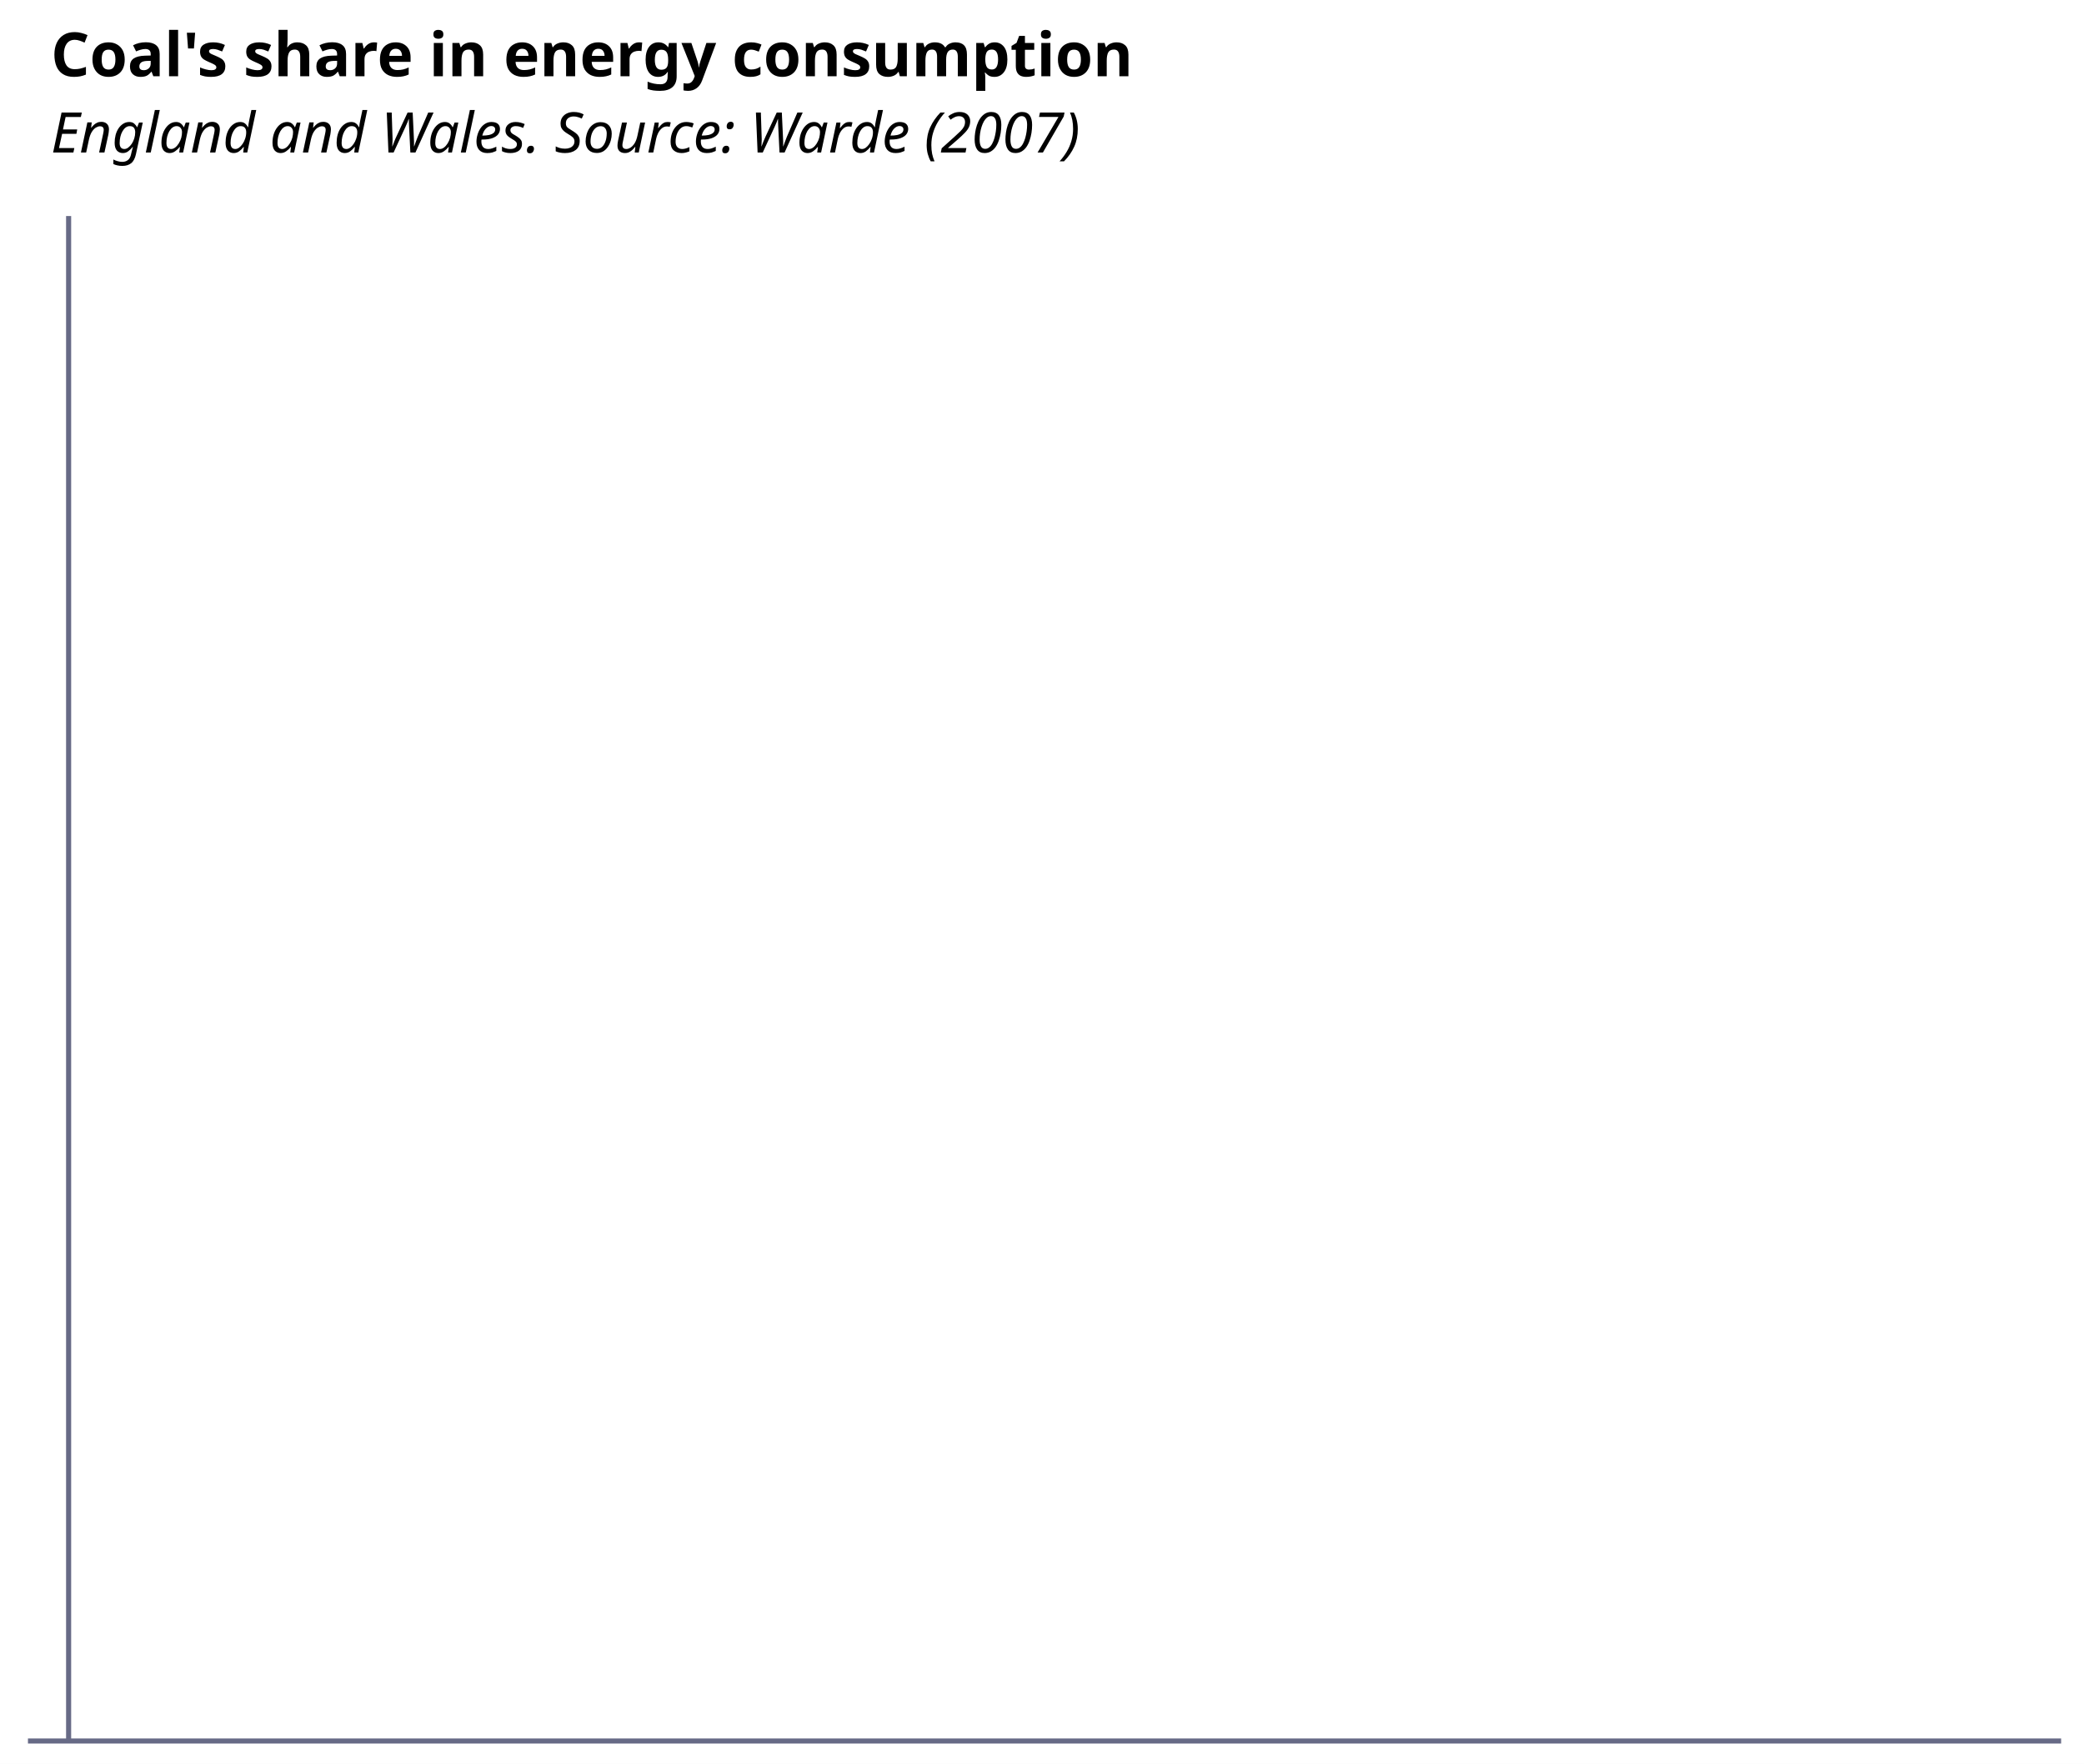
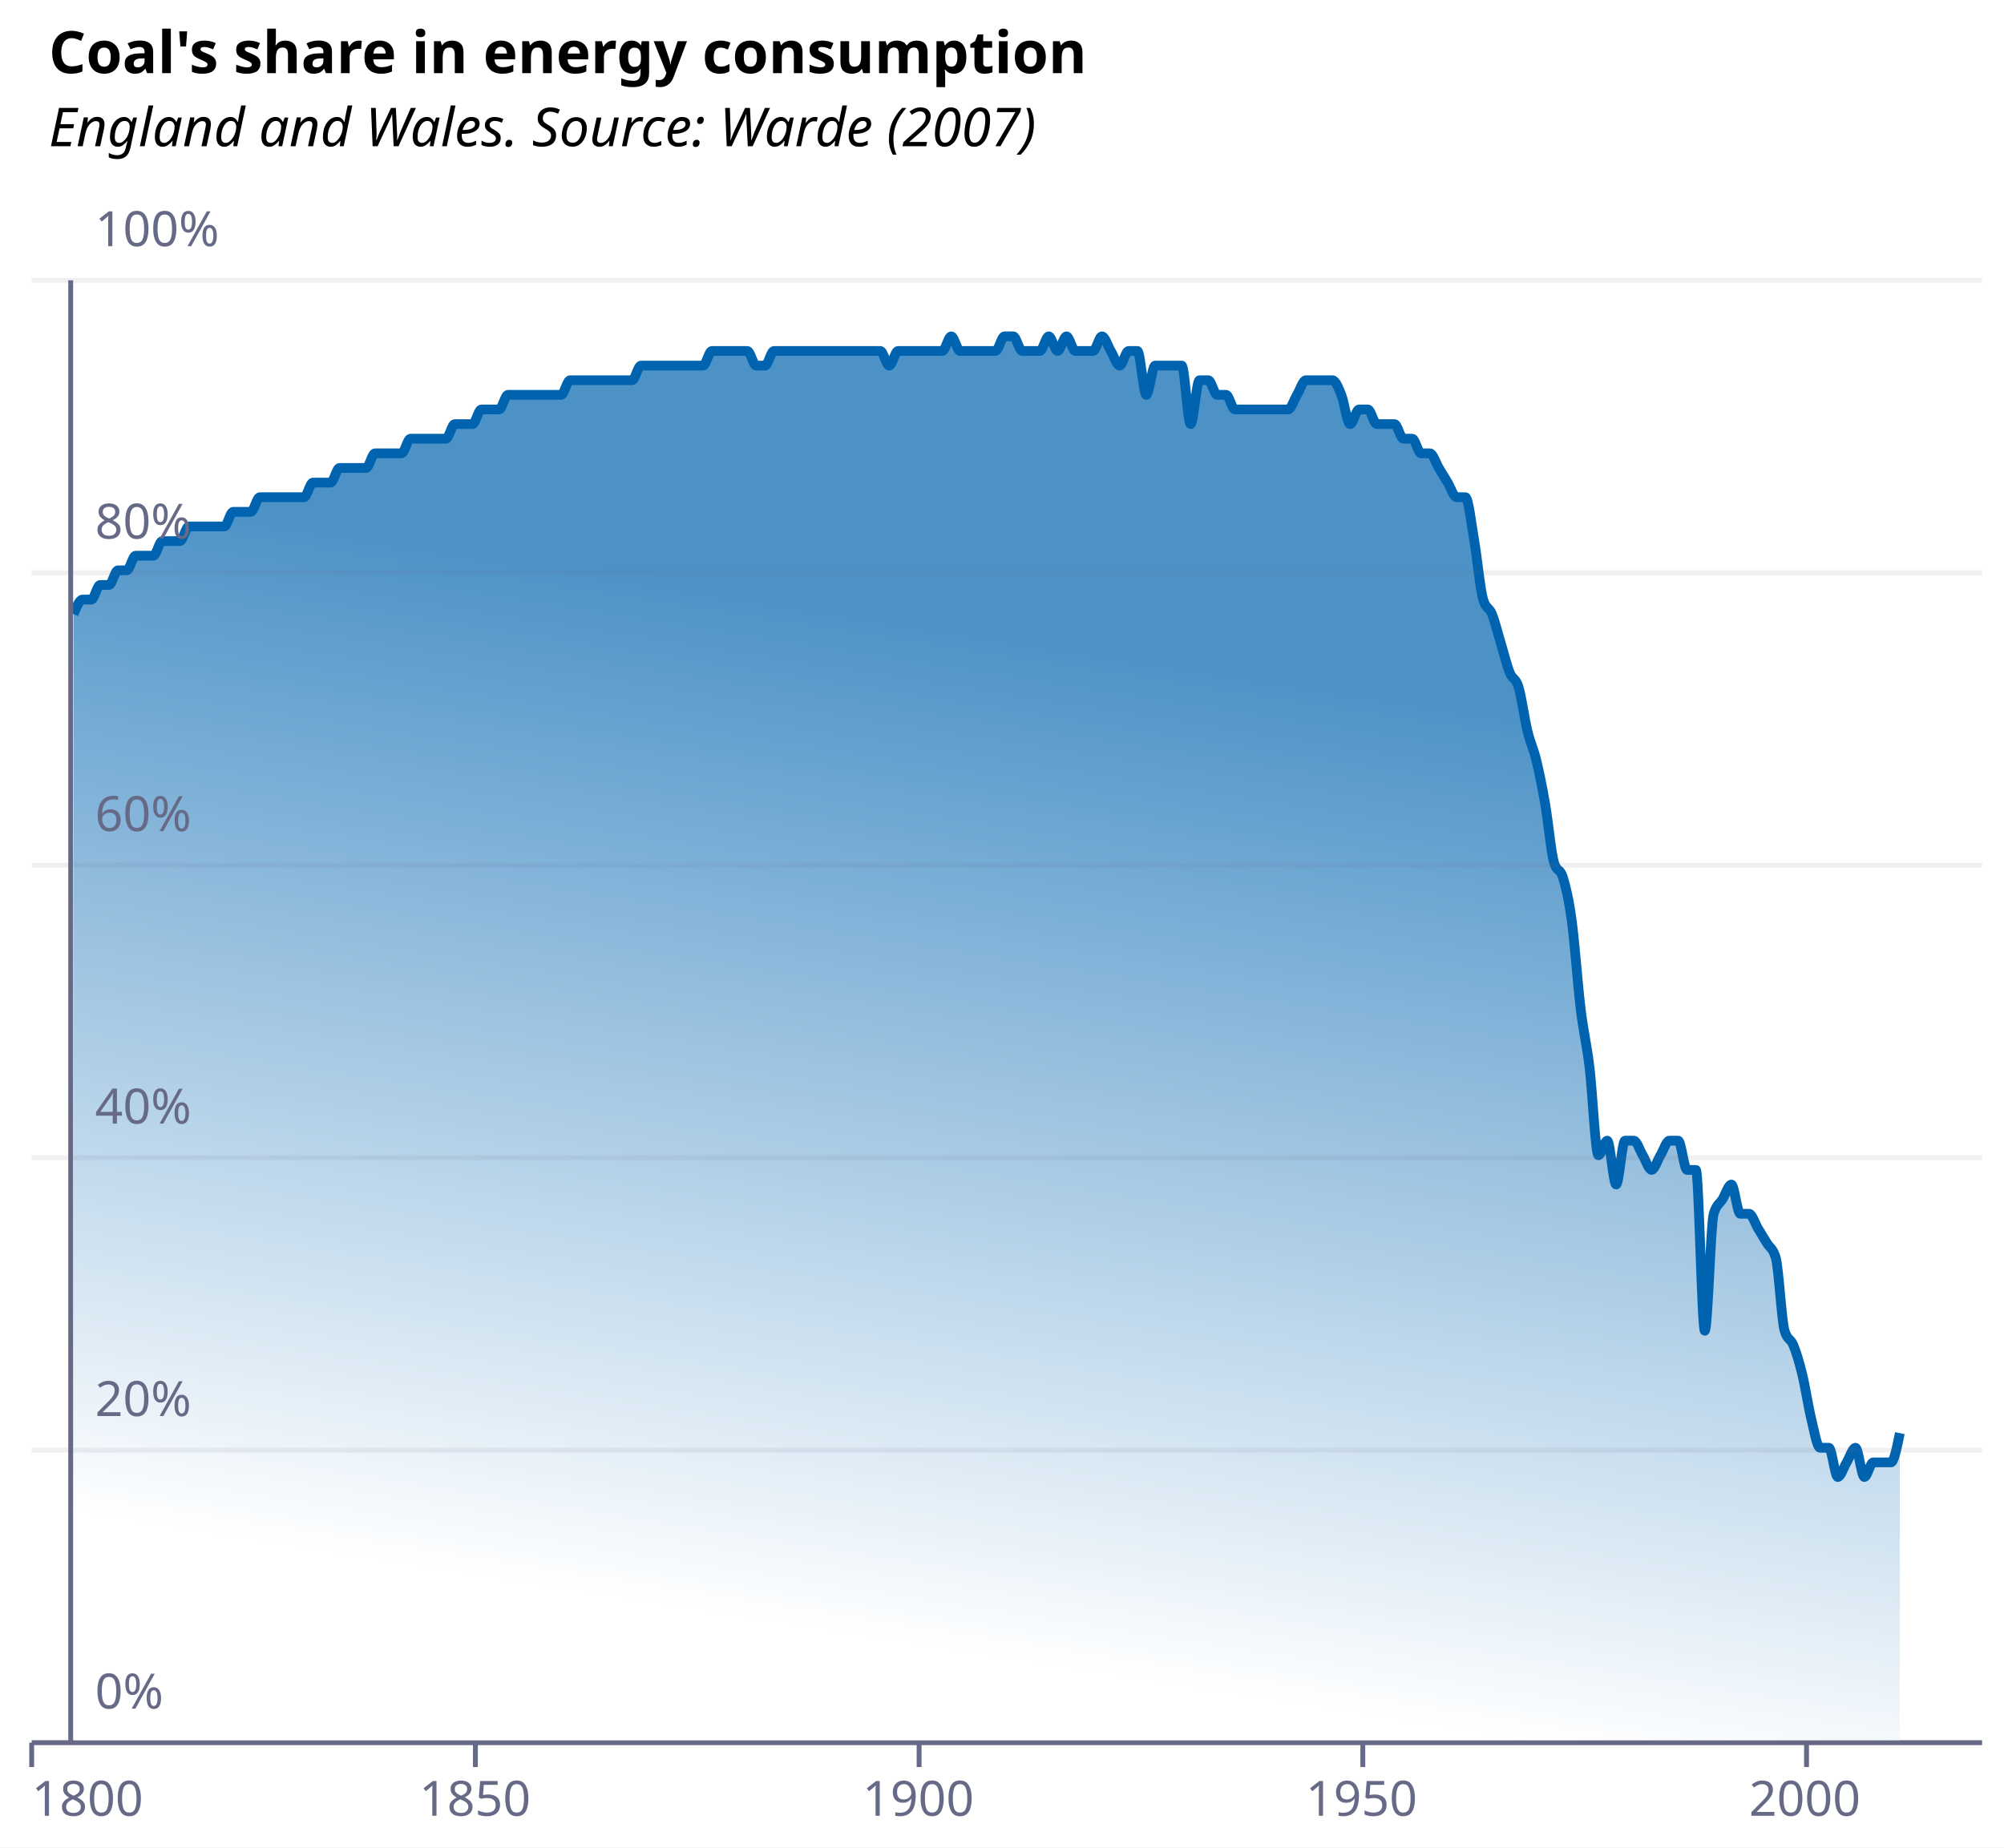
- <svg xmlns="http://www.w3.org/2000/svg" version="1.1" class="marks" width="410" height="347" viewBox="0 0 410 347">
-   <rect width="410" height="347" fill="white" />
-   <g fill="none" stroke-miterlimit="10" transform="translate(5,42)">
+ <svg xmlns="http://www.w3.org/2000/svg" version="1.1" class="marks" width="411" height="379" viewBox="0 0 411 379">
+   <rect width="411" height="379" fill="white" />
+   <g fill="none" stroke-miterlimit="10" transform="translate(6,57)">
    <g class="mark-group role-frame root" role="graphics-object" aria-roledescription="group mark container">
      <g transform="translate(0,0)">
        <path class="background" aria-hidden="true" d="M0,0h400v300h-400Z" />
        <g>
-           <g class="mark-group role-axis" role="graphics-symbol" aria-roledescription="axis" aria-label="X-axis for a linear scale with values from NaN to NaN">
+           <g class="mark-group role-axis" role="graphics-symbol" aria-roledescription="axis" aria-label="X-axis for a linear scale with values from 1800 to 2020">
            <g transform="translate(0.5,300.5)">
              <path class="background" aria-hidden="true" d="M0,0h0v0h0Z" pointer-events="none" />
              <g>
-                 <g class="mark-rule role-axis-tick" pointer-events="none" />
-                 <g class="mark-text role-axis-label" pointer-events="none" />
+                 <g class="mark-rule role-axis-tick" pointer-events="none">
+                   <line transform="translate(0,0)" x2="0" y2="5" stroke="#676A86" stroke-width="1" opacity="1" />
+                   <line transform="translate(91,0)" x2="0" y2="5" stroke="#676A86" stroke-width="1" opacity="1" />
+                   <line transform="translate(182,0)" x2="0" y2="5" stroke="#676A86" stroke-width="1" opacity="1" />
+                   <line transform="translate(273,0)" x2="0" y2="5" stroke="#676A86" stroke-width="1" opacity="1" />
+                   <line transform="translate(364,0)" x2="0" y2="5" stroke="#676A86" stroke-width="1" opacity="1" />
+                 </g>
+                 <g class="mark-text role-axis-label" pointer-events="none">
+                   <text text-anchor="start" transform="translate(0,15)" font-family="sans-serif" font-size="10px" fill="#676A86" opacity="1">1800</text>
+                   <text text-anchor="middle" transform="translate(90.90909,15)" font-family="sans-serif" font-size="10px" fill="#676A86" opacity="1">1850</text>
+                   <text text-anchor="middle" transform="translate(181.8182,15)" font-family="sans-serif" font-size="10px" fill="#676A86" opacity="1">1900</text>
+                   <text text-anchor="middle" transform="translate(272.7273,15)" font-family="sans-serif" font-size="10px" fill="#676A86" opacity="1">1950</text>
+                   <text text-anchor="middle" transform="translate(363.6364,15)" font-family="sans-serif" font-size="10px" fill="#676A86" opacity="1">2000</text>
+                 </g>
                <g class="mark-rule role-axis-domain" pointer-events="none">
                  <line transform="translate(0,0)" x2="400" y2="0" stroke="#676A86" stroke-width="1" opacity="1" />
                </g>
              </g>
              <path class="foreground" aria-hidden="true" d="" pointer-events="none" display="none" />
            </g>
          </g>
-           <g class="mark-area role-mark layer_0_marks" role="graphics-symbol" aria-roledescription="area mark container" />
-           <g class="mark-line role-mark layer_1_marks" role="graphics-symbol" aria-roledescription="line mark container" />
+           <g class="mark-area role-mark layer_0_marks" role="graphics-object" aria-roledescription="area mark container">
+             <path aria-label="year: 1805; y: 77%" role="graphics-symbol" aria-roledescription="area mark" d="M9.091,69C9.697,67.5,10.303,66,10.909,66C11.515,66,12.121,66,12.727,66C13.333,66,13.939,63,14.545,63C15.152,63,15.758,63,16.364,63C16.97,63,17.576,60,18.182,60C18.788,60,19.394,60,20,60C20.606,60,21.212,57,21.818,57C22.424,57,23.03,57,23.636,57C24.242,57,24.848,57,25.455,57C26.061,57,26.667,54,27.273,54C27.879,54,28.485,54,29.091,54C29.697,54,30.303,54,30.909,54C31.515,54,32.121,51,32.727,51C33.333,51,33.939,51,34.545,51C35.152,51,35.758,51,36.364,51C36.97,51,37.576,51,38.182,51C38.788,51,39.394,51,40,51C40.606,51,41.212,48,41.818,48C42.424,48,43.03,48,43.636,48C44.242,48,44.848,48,45.455,48C46.061,48,46.667,45,47.273,45C47.879,45,48.485,45,49.091,45C49.697,45,50.303,45,50.909,45C51.515,45,52.121,45,52.727,45C53.333,45,53.939,45,54.545,45C55.152,45,55.758,45,56.364,45C56.97,45,57.576,42,58.182,42C58.788,42,59.394,42,60,42C60.606,42,61.212,42,61.818,42C62.424,42,63.03,39,63.636,39C64.242,39,64.848,39,65.455,39C66.061,39,66.667,39,67.273,39C67.879,39,68.485,39,69.091,39C69.697,39,70.303,36,70.909,36C71.515,36,72.121,36,72.727,36C73.333,36,73.939,36,74.545,36C75.152,36,75.758,36,76.364,36C76.97,36,77.576,33,78.182,33C78.788,33,79.394,33,80,33C80.606,33,81.212,33,81.818,33C82.424,33,83.03,33,83.636,33C84.242,33,84.848,33,85.455,33C86.061,33,86.667,30,87.273,30C87.879,30,88.485,30,89.091,30C89.697,30,90.303,30,90.909,30C91.515,30,92.121,27,92.727,27C93.333,27,93.939,27,94.545,27C95.152,27,95.758,27,96.364,27C96.97,27,97.576,24,98.182,24C98.788,24,99.394,24,100,24C100.606,24,101.212,24,101.818,24C102.424,24,103.03,24,103.636,24C104.242,24,104.848,24,105.455,24C106.061,24,106.667,24,107.273,24C107.879,24,108.485,24,109.091,24C109.697,24,110.303,21,110.909,21C111.515,21,112.121,21,112.727,21C113.333,21,113.939,21,114.545,21C115.152,21,115.758,21,116.364,21C116.97,21,117.576,21,118.182,21C118.788,21,119.394,21,120,21C120.606,21,121.212,21,121.818,21C122.424,21,123.03,21,123.636,21C124.242,21,124.848,18,125.455,18C126.061,18,126.667,18,127.273,18C127.879,18,128.485,18,129.091,18C129.697,18,130.303,18,130.909,18C131.515,18,132.121,18,132.727,18C133.333,18,133.939,18,134.545,18C135.152,18,135.758,18,136.364,18C136.97,18,137.576,18,138.182,18C138.788,18,139.394,15,140,15C140.606,15,141.212,15,141.818,15C142.424,15,143.03,15,143.636,15C144.242,15,144.848,15,145.455,15C146.061,15,146.667,15,147.273,15C147.879,15,148.485,18,149.091,18C149.697,18,150.303,18,150.909,18C151.515,18,152.121,15,152.727,15C153.333,15,153.939,15,154.545,15C155.152,15,155.758,15,156.364,15C156.97,15,157.576,15,158.182,15C158.788,15,159.394,15,160,15C160.606,15,161.212,15,161.818,15C162.424,15,163.03,15,163.636,15C164.242,15,164.848,15,165.455,15C166.061,15,166.667,15,167.273,15C167.879,15,168.485,15,169.091,15C169.697,15,170.303,15,170.909,15C171.515,15,172.121,15,172.727,15C173.333,15,173.939,15,174.545,15C175.152,15,175.758,18,176.364,18C176.97,18,177.576,15,178.182,15C178.788,15,179.394,15,180,15C180.606,15,181.212,15,181.818,15C182.424,15,183.03,15,183.636,15C184.242,15,184.848,15,185.455,15C186.061,15,186.667,15,187.273,15C187.879,15,188.485,12,189.091,12C189.697,12,190.303,15,190.909,15C191.515,15,192.121,15,192.727,15C193.333,15,193.939,15,194.545,15C195.152,15,195.758,15,196.364,15C196.97,15,197.576,15,198.182,15C198.788,15,199.394,12,200,12C200.606,12,201.212,12,201.818,12C202.424,12,203.03,15,203.636,15C204.242,15,204.848,15,205.455,15C206.061,15,206.667,15,207.273,15C207.879,15,208.485,12,209.091,12C209.697,12,210.303,15,210.909,15C211.515,15,212.121,12,212.727,12C213.333,12,213.939,15,214.545,15C215.152,15,215.758,15,216.364,15C216.97,15,217.576,15,218.182,15C218.788,15,219.394,12,220,12C220.606,12,221.212,14,221.818,15C222.424,16,223.03,18,223.636,18C224.242,18,224.848,15,225.455,15C226.061,15,226.667,15,227.273,15C227.879,15,228.485,24,229.091,24C229.697,24,230.303,18,230.909,18C231.515,18,232.121,18,232.727,18C233.333,18,233.939,18,234.545,18C235.152,18,235.758,18,236.364,18C236.97,18,237.576,30,238.182,30C238.788,30,239.394,21,240,21C240.606,21,241.212,21,241.818,21C242.424,21,243.03,24,243.636,24C244.242,24,244.848,24,245.455,24C246.061,24,246.667,27,247.273,27C247.879,27,248.485,27,249.091,27C249.697,27,250.303,27,250.909,27C251.515,27,252.121,27,252.727,27C253.333,27,253.939,27,254.545,27C255.152,27,255.758,27,256.364,27C256.97,27,257.576,27,258.182,27C258.788,27,259.394,25,260,24C260.606,23,261.212,21,261.818,21C262.424,21,263.03,21,263.636,21C264.242,21,264.848,21,265.455,21C266.061,21,266.667,21,267.273,21C267.879,21,268.485,22.5,269.091,24C269.697,25.5,270.303,30,270.909,30C271.515,30,272.121,27,272.727,27C273.333,27,273.939,27,274.545,27C275.152,27,275.758,30,276.364,30C276.97,30,277.576,30,278.182,30C278.788,30,279.394,30,280,30C280.606,30,281.212,33,281.818,33C282.424,33,283.03,33,283.636,33C284.242,33,284.848,36,285.455,36C286.061,36,286.667,36,287.273,36C287.879,36,288.485,38,289.091,39C289.697,40,290.303,41,290.909,42C291.515,43,292.121,45,292.727,45C293.333,45,293.939,45,294.545,45C295.152,45,295.758,50.5,296.364,54C296.97,57.5,297.576,64,298.182,66C298.788,68,299.394,67.5,300,69C300.606,70.5,301.212,73,301.818,75C302.424,77,303.03,79.5,303.636,81C304.242,82.5,304.848,82,305.455,84C306.061,86,306.667,90.5,307.273,93C307.879,95.5,308.485,96.5,309.091,99C309.697,101.5,310.303,104.5,310.909,108C311.515,111.5,312.121,118,312.727,120C313.333,122,313.939,121,314.545,123C315.152,125,315.758,127.5,316.364,132C316.97,136.5,317.576,145,318.182,150C318.788,155,319.394,157,320,162C320.606,167,321.212,180,321.818,180C322.424,180,323.03,177,323.636,177C324.242,177,324.848,186,325.455,186C326.061,186,326.667,177,327.273,177C327.879,177,328.485,177,329.091,177C329.697,177,330.303,179,330.909,180C331.515,181,332.121,183,332.727,183C333.333,183,333.939,181,334.545,180C335.152,179,335.758,177,336.364,177C336.97,177,337.576,177,338.182,177C338.788,177,339.394,183,340,183C340.606,183,341.212,183,341.818,183C342.424,183,343.03,216,343.636,216C344.242,216,344.848,194,345.455,192C346.061,190,346.667,190,347.273,189C347.879,188,348.485,186,349.091,186C349.697,186,350.303,192,350.909,192C351.515,192,352.121,192,352.727,192C353.333,192,353.939,194,354.545,195C355.152,196,355.758,197,356.364,198C356.97,199,357.576,199,358.182,201C358.788,203,359.394,214,360,216C360.606,218,361.212,217.5,361.818,219C362.424,220.5,363.03,222.5,363.636,225C364.242,227.5,364.848,231.5,365.455,234C366.061,236.5,366.667,240,367.273,240C367.879,240,368.485,240,369.091,240C369.697,240,370.303,246,370.909,246C371.515,246,372.121,244,372.727,243C373.333,242,373.939,240,374.545,240C375.152,240,375.758,246,376.364,246C376.97,246,377.576,243,378.182,243C378.788,243,379.394,243,380,243C380.606,243,381.212,243,381.818,243C382.424,243,383.03,240,383.636,237L383.636,300C383.03,300,382.424,300,381.818,300C381.212,300,380.606,300,380,300C379.394,300,378.788,300,378.182,300C377.576,300,376.97,300,376.364,300C375.758,300,375.152,300,374.545,300C373.939,300,373.333,300,372.727,300C372.121,300,371.515,300,370.909,300C370.303,300,369.697,300,369.091,300C368.485,300,367.879,300,367.273,300C366.667,300,366.061,300,365.455,300C364.848,300,364.242,300,363.636,300C363.03,300,362.424,300,361.818,300C361.212,300,360.606,300,360,300C359.394,300,358.788,300,358.182,300C357.576,300,356.97,300,356.364,300C355.758,300,355.152,300,354.545,300C353.939,300,353.333,300,352.727,300C352.121,300,351.515,300,350.909,300C350.303,300,349.697,300,349.091,300C348.485,300,347.879,300,347.273,300C346.667,300,346.061,300,345.455,300C344.848,300,344.242,300,343.636,300C343.03,300,342.424,300,341.818,300C341.212,300,340.606,300,340,300C339.394,300,338.788,300,338.182,300C337.576,300,336.97,300,336.364,300C335.758,300,335.152,300,334.545,300C333.939,300,333.333,300,332.727,300C332.121,300,331.515,300,330.909,300C330.303,300,329.697,300,329.091,300C328.485,300,327.879,300,327.273,300C326.667,300,326.061,300,325.455,300C324.848,300,324.242,300,323.636,300C323.03,300,322.424,300,321.818,300C321.212,300,320.606,300,320,300C319.394,300,318.788,300,318.182,300C317.576,300,316.97,300,316.364,300C315.758,300,315.152,300,314.545,300C313.939,300,313.333,300,312.727,300C312.121,300,311.515,300,310.909,300C310.303,300,309.697,300,309.091,300C308.485,300,307.879,300,307.273,300C306.667,300,306.061,300,305.455,300C304.848,300,304.242,300,303.636,300C303.03,300,302.424,300,301.818,300C301.212,300,300.606,300,300,300C299.394,300,298.788,300,298.182,300C297.576,300,296.97,300,296.364,300C295.758,300,295.152,300,294.545,300C293.939,300,293.333,300,292.727,300C292.121,300,291.515,300,290.909,300C290.303,300,289.697,300,289.091,300C288.485,300,287.879,300,287.273,300C286.667,300,286.061,300,285.455,300C284.848,300,284.242,300,283.636,300C283.03,300,282.424,300,281.818,300C281.212,300,280.606,300,280,300C279.394,300,278.788,300,278.182,300C277.576,300,276.97,300,276.364,300C275.758,300,275.152,300,274.545,300C273.939,300,273.333,300,272.727,300C272.121,300,271.515,300,270.909,300C270.303,300,269.697,300,269.091,300C268.485,300,267.879,300,267.273,300C266.667,300,266.061,300,265.455,300C264.848,300,264.242,300,263.636,300C263.03,300,262.424,300,261.818,300C261.212,300,260.606,300,260,300C259.394,300,258.788,300,258.182,300C257.576,300,256.97,300,256.364,300C255.758,300,255.152,300,254.545,300C253.939,300,253.333,300,252.727,300C252.121,300,251.515,300,250.909,300C250.303,300,249.697,300,249.091,300C248.485,300,247.879,300,247.273,300C246.667,300,246.061,300,245.455,300C244.848,300,244.242,300,243.636,300C243.03,300,242.424,300,241.818,300C241.212,300,240.606,300,240,300C239.394,300,238.788,300,238.182,300C237.576,300,236.97,300,236.364,300C235.758,300,235.152,300,234.545,300C233.939,300,233.333,300,232.727,300C232.121,300,231.515,300,230.909,300C230.303,300,229.697,300,229.091,300C228.485,300,227.879,300,227.273,300C226.667,300,226.061,300,225.455,300C224.848,300,224.242,300,223.636,300C223.03,300,222.424,300,221.818,300C221.212,300,220.606,300,220,300C219.394,300,218.788,300,218.182,300C217.576,300,216.97,300,216.364,300C215.758,300,215.152,300,214.545,300C213.939,300,213.333,300,212.727,300C212.121,300,211.515,300,210.909,300C210.303,300,209.697,300,209.091,300C208.485,300,207.879,300,207.273,300C206.667,300,206.061,300,205.455,300C204.848,300,204.242,300,203.636,300C203.03,300,202.424,300,201.818,300C201.212,300,200.606,300,200,300C199.394,300,198.788,300,198.182,300C197.576,300,196.97,300,196.364,300C195.758,300,195.152,300,194.545,300C193.939,300,193.333,300,192.727,300C192.121,300,191.515,300,190.909,300C190.303,300,189.697,300,189.091,300C188.485,300,187.879,300,187.273,300C186.667,300,186.061,300,185.455,300C184.848,300,184.242,300,183.636,300C183.03,300,182.424,300,181.818,300C181.212,300,180.606,300,180,300C179.394,300,178.788,300,178.182,300C177.576,300,176.97,300,176.364,300C175.758,300,175.152,300,174.545,300C173.939,300,173.333,300,172.727,300C172.121,300,171.515,300,170.909,300C170.303,300,169.697,300,169.091,300C168.485,300,167.879,300,167.273,300C166.667,300,166.061,300,165.455,300C164.848,300,164.242,300,163.636,300C163.03,300,162.424,300,161.818,300C161.212,300,160.606,300,160,300C159.394,300,158.788,300,158.182,300C157.576,300,156.97,300,156.364,300C155.758,300,155.152,300,154.545,300C153.939,300,153.333,300,152.727,300C152.121,300,151.515,300,150.909,300C150.303,300,149.697,300,149.091,300C148.485,300,147.879,300,147.273,300C146.667,300,146.061,300,145.455,300C144.848,300,144.242,300,143.636,300C143.03,300,142.424,300,141.818,300C141.212,300,140.606,300,140,300C139.394,300,138.788,300,138.182,300C137.576,300,136.97,300,136.364,300C135.758,300,135.152,300,134.545,300C133.939,300,133.333,300,132.727,300C132.121,300,131.515,300,130.909,300C130.303,300,129.697,300,129.091,300C128.485,300,127.879,300,127.273,300C126.667,300,126.061,300,125.455,300C124.848,300,124.242,300,123.636,300C123.03,300,122.424,300,121.818,300C121.212,300,120.606,300,120,300C119.394,300,118.788,300,118.182,300C117.576,300,116.97,300,116.364,300C115.758,300,115.152,300,114.545,300C113.939,300,113.333,300,112.727,300C112.121,300,111.515,300,110.909,300C110.303,300,109.697,300,109.091,300C108.485,300,107.879,300,107.273,300C106.667,300,106.061,300,105.455,300C104.848,300,104.242,300,103.636,300C103.03,300,102.424,300,101.818,300C101.212,300,100.606,300,100,300C99.394,300,98.788,300,98.182,300C97.576,300,96.97,300,96.364,300C95.758,300,95.152,300,94.545,300C93.939,300,93.333,300,92.727,300C92.121,300,91.515,300,90.909,300C90.303,300,89.697,300,89.091,300C88.485,300,87.879,300,87.273,300C86.667,300,86.061,300,85.455,300C84.848,300,84.242,300,83.636,300C83.03,300,82.424,300,81.818,300C81.212,300,80.606,300,80,300C79.394,300,78.788,300,78.182,300C77.576,300,76.97,300,76.364,300C75.758,300,75.152,300,74.545,300C73.939,300,73.333,300,72.727,300C72.121,300,71.515,300,70.909,300C70.303,300,69.697,300,69.091,300C68.485,300,67.879,300,67.273,300C66.667,300,66.061,300,65.455,300C64.848,300,64.242,300,63.636,300C63.03,300,62.424,300,61.818,300C61.212,300,60.606,300,60,300C59.394,300,58.788,300,58.182,300C57.576,300,56.97,300,56.364,300C55.758,300,55.152,300,54.545,300C53.939,300,53.333,300,52.727,300C52.121,300,51.515,300,50.909,300C50.303,300,49.697,300,49.091,300C48.485,300,47.879,300,47.273,300C46.667,300,46.061,300,45.455,300C44.848,300,44.242,300,43.636,300C43.03,300,42.424,300,41.818,300C41.212,300,40.606,300,40,300C39.394,300,38.788,300,38.182,300C37.576,300,36.97,300,36.364,300C35.758,300,35.152,300,34.545,300C33.939,300,33.333,300,32.727,300C32.121,300,31.515,300,30.909,300C30.303,300,29.697,300,29.091,300C28.485,300,27.879,300,27.273,300C26.667,300,26.061,300,25.455,300C24.848,300,24.242,300,23.636,300C23.03,300,22.424,300,21.818,300C21.212,300,20.606,300,20,300C19.394,300,18.788,300,18.182,300C17.576,300,16.97,300,16.364,300C15.758,300,15.152,300,14.545,300C13.939,300,13.333,300,12.727,300C12.121,300,11.515,300,10.909,300C10.303,300,9.697,300,9.091,300Z" fill="url(#gradient_0)" fill-opacity="0.7" />
+           </g>
+           <g class="mark-line role-mark layer_1_marks" role="graphics-object" aria-roledescription="line mark container">
+             <path aria-label="year: 1805; y: 77%" role="graphics-symbol" aria-roledescription="line mark" d="M9.091,69C9.697,67.5,10.303,66,10.909,66C11.515,66,12.121,66,12.727,66C13.333,66,13.939,63,14.545,63C15.152,63,15.758,63,16.364,63C16.97,63,17.576,60,18.182,60C18.788,60,19.394,60,20,60C20.606,60,21.212,57,21.818,57C22.424,57,23.03,57,23.636,57C24.242,57,24.848,57,25.455,57C26.061,57,26.667,54,27.273,54C27.879,54,28.485,54,29.091,54C29.697,54,30.303,54,30.909,54C31.515,54,32.121,51,32.727,51C33.333,51,33.939,51,34.545,51C35.152,51,35.758,51,36.364,51C36.97,51,37.576,51,38.182,51C38.788,51,39.394,51,40,51C40.606,51,41.212,48,41.818,48C42.424,48,43.03,48,43.636,48C44.242,48,44.848,48,45.455,48C46.061,48,46.667,45,47.273,45C47.879,45,48.485,45,49.091,45C49.697,45,50.303,45,50.909,45C51.515,45,52.121,45,52.727,45C53.333,45,53.939,45,54.545,45C55.152,45,55.758,45,56.364,45C56.97,45,57.576,42,58.182,42C58.788,42,59.394,42,60,42C60.606,42,61.212,42,61.818,42C62.424,42,63.03,39,63.636,39C64.242,39,64.848,39,65.455,39C66.061,39,66.667,39,67.273,39C67.879,39,68.485,39,69.091,39C69.697,39,70.303,36,70.909,36C71.515,36,72.121,36,72.727,36C73.333,36,73.939,36,74.545,36C75.152,36,75.758,36,76.364,36C76.97,36,77.576,33,78.182,33C78.788,33,79.394,33,80,33C80.606,33,81.212,33,81.818,33C82.424,33,83.03,33,83.636,33C84.242,33,84.848,33,85.455,33C86.061,33,86.667,30,87.273,30C87.879,30,88.485,30,89.091,30C89.697,30,90.303,30,90.909,30C91.515,30,92.121,27,92.727,27C93.333,27,93.939,27,94.545,27C95.152,27,95.758,27,96.364,27C96.97,27,97.576,24,98.182,24C98.788,24,99.394,24,100,24C100.606,24,101.212,24,101.818,24C102.424,24,103.03,24,103.636,24C104.242,24,104.848,24,105.455,24C106.061,24,106.667,24,107.273,24C107.879,24,108.485,24,109.091,24C109.697,24,110.303,21,110.909,21C111.515,21,112.121,21,112.727,21C113.333,21,113.939,21,114.545,21C115.152,21,115.758,21,116.364,21C116.97,21,117.576,21,118.182,21C118.788,21,119.394,21,120,21C120.606,21,121.212,21,121.818,21C122.424,21,123.03,21,123.636,21C124.242,21,124.848,18,125.455,18C126.061,18,126.667,18,127.273,18C127.879,18,128.485,18,129.091,18C129.697,18,130.303,18,130.909,18C131.515,18,132.121,18,132.727,18C133.333,18,133.939,18,134.545,18C135.152,18,135.758,18,136.364,18C136.97,18,137.576,18,138.182,18C138.788,18,139.394,15,140,15C140.606,15,141.212,15,141.818,15C142.424,15,143.03,15,143.636,15C144.242,15,144.848,15,145.455,15C146.061,15,146.667,15,147.273,15C147.879,15,148.485,18,149.091,18C149.697,18,150.303,18,150.909,18C151.515,18,152.121,15,152.727,15C153.333,15,153.939,15,154.545,15C155.152,15,155.758,15,156.364,15C156.97,15,157.576,15,158.182,15C158.788,15,159.394,15,160,15C160.606,15,161.212,15,161.818,15C162.424,15,163.03,15,163.636,15C164.242,15,164.848,15,165.455,15C166.061,15,166.667,15,167.273,15C167.879,15,168.485,15,169.091,15C169.697,15,170.303,15,170.909,15C171.515,15,172.121,15,172.727,15C173.333,15,173.939,15,174.545,15C175.152,15,175.758,18,176.364,18C176.97,18,177.576,15,178.182,15C178.788,15,179.394,15,180,15C180.606,15,181.212,15,181.818,15C182.424,15,183.03,15,183.636,15C184.242,15,184.848,15,185.455,15C186.061,15,186.667,15,187.273,15C187.879,15,188.485,12,189.091,12C189.697,12,190.303,15,190.909,15C191.515,15,192.121,15,192.727,15C193.333,15,193.939,15,194.545,15C195.152,15,195.758,15,196.364,15C196.97,15,197.576,15,198.182,15C198.788,15,199.394,12,200,12C200.606,12,201.212,12,201.818,12C202.424,12,203.03,15,203.636,15C204.242,15,204.848,15,205.455,15C206.061,15,206.667,15,207.273,15C207.879,15,208.485,12,209.091,12C209.697,12,210.303,15,210.909,15C211.515,15,212.121,12,212.727,12C213.333,12,213.939,15,214.545,15C215.152,15,215.758,15,216.364,15C216.97,15,217.576,15,218.182,15C218.788,15,219.394,12,220,12C220.606,12,221.212,14,221.818,15C222.424,16,223.03,18,223.636,18C224.242,18,224.848,15,225.455,15C226.061,15,226.667,15,227.273,15C227.879,15,228.485,24,229.091,24C229.697,24,230.303,18,230.909,18C231.515,18,232.121,18,232.727,18C233.333,18,233.939,18,234.545,18C235.152,18,235.758,18,236.364,18C236.97,18,237.576,30,238.182,30C238.788,30,239.394,21,240,21C240.606,21,241.212,21,241.818,21C242.424,21,243.03,24,243.636,24C244.242,24,244.848,24,245.455,24C246.061,24,246.667,27,247.273,27C247.879,27,248.485,27,249.091,27C249.697,27,250.303,27,250.909,27C251.515,27,252.121,27,252.727,27C253.333,27,253.939,27,254.545,27C255.152,27,255.758,27,256.364,27C256.97,27,257.576,27,258.182,27C258.788,27,259.394,25,260,24C260.606,23,261.212,21,261.818,21C262.424,21,263.03,21,263.636,21C264.242,21,264.848,21,265.455,21C266.061,21,266.667,21,267.273,21C267.879,21,268.485,22.5,269.091,24C269.697,25.5,270.303,30,270.909,30C271.515,30,272.121,27,272.727,27C273.333,27,273.939,27,274.545,27C275.152,27,275.758,30,276.364,30C276.97,30,277.576,30,278.182,30C278.788,30,279.394,30,280,30C280.606,30,281.212,33,281.818,33C282.424,33,283.03,33,283.636,33C284.242,33,284.848,36,285.455,36C286.061,36,286.667,36,287.273,36C287.879,36,288.485,38,289.091,39C289.697,40,290.303,41,290.909,42C291.515,43,292.121,45,292.727,45C293.333,45,293.939,45,294.545,45C295.152,45,295.758,50.5,296.364,54C296.97,57.5,297.576,64,298.182,66C298.788,68,299.394,67.5,300,69C300.606,70.5,301.212,73,301.818,75C302.424,77,303.03,79.5,303.636,81C304.242,82.5,304.848,82,305.455,84C306.061,86,306.667,90.5,307.273,93C307.879,95.5,308.485,96.5,309.091,99C309.697,101.5,310.303,104.5,310.909,108C311.515,111.5,312.121,118,312.727,120C313.333,122,313.939,121,314.545,123C315.152,125,315.758,127.5,316.364,132C316.97,136.5,317.576,145,318.182,150C318.788,155,319.394,157,320,162C320.606,167,321.212,180,321.818,180C322.424,180,323.03,177,323.636,177C324.242,177,324.848,186,325.455,186C326.061,186,326.667,177,327.273,177C327.879,177,328.485,177,329.091,177C329.697,177,330.303,179,330.909,180C331.515,181,332.121,183,332.727,183C333.333,183,333.939,181,334.545,180C335.152,179,335.758,177,336.364,177C336.97,177,337.576,177,338.182,177C338.788,177,339.394,183,340,183C340.606,183,341.212,183,341.818,183C342.424,183,343.03,216,343.636,216C344.242,216,344.848,194,345.455,192C346.061,190,346.667,190,347.273,189C347.879,188,348.485,186,349.091,186C349.697,186,350.303,192,350.909,192C351.515,192,352.121,192,352.727,192C353.333,192,353.939,194,354.545,195C355.152,196,355.758,197,356.364,198C356.97,199,357.576,199,358.182,201C358.788,203,359.394,214,360,216C360.606,218,361.212,217.5,361.818,219C362.424,220.5,363.03,222.5,363.636,225C364.242,227.5,364.848,231.5,365.455,234C366.061,236.5,366.667,240,367.273,240C367.879,240,368.485,240,369.091,240C369.697,240,370.303,246,370.909,246C371.515,246,372.121,244,372.727,243C373.333,242,373.939,240,374.545,240C375.152,240,375.758,246,376.364,246C376.97,246,377.576,243,378.182,243C378.788,243,379.394,243,380,243C380.606,243,381.212,243,381.818,243C382.424,243,383.03,240,383.636,237" stroke="#0063AF" stroke-width="2" />
+           </g>
          <g class="mark-group role-title">
-             <g transform="translate(0,-31)">
+             <g transform="translate(-1,-46)">
              <path class="background" aria-hidden="true" d="M0,0h0v0h0Z" pointer-events="none" />
              <g>
                <g class="mark-text role-title-text" role="graphics-symbol" aria-roledescription="title" aria-label="Title text 'Coal's share in energy consumption'" pointer-events="none">
                  <text text-anchor="start" transform="translate(5,4)" font-family="sans-serif" font-size="12px" font-weight="bold" fill="#000" opacity="1">Coal's share in energy consumption</text>
                </g>
                <g class="mark-text role-title-subtitle" role="graphics-symbol" aria-roledescription="subtitle" aria-label="Subtitle text 'England and Wales. Source: Warde (2007)'" pointer-events="none">
                  <text text-anchor="start" transform="translate(5,19)" font-family="sans-serif" font-size="11px" font-style="italic" fill="#000" opacity="1">England and Wales. Source: Warde (2007)</text>
                </g>
              </g>
              <path class="foreground" aria-hidden="true" d="" pointer-events="none" display="none" />
            </g>
          </g>
          <g class="mark-group role-axis" aria-hidden="true">
            <g transform="translate(8.5,0.5)">
              <path class="background" aria-hidden="true" d="M0,0h0v0h0Z" pointer-events="none" />
              <g>
-                 <g class="mark-rule role-axis-grid" pointer-events="none" />
+                 <g class="mark-rule role-axis-grid" pointer-events="none">
+                   <line transform="translate(-8,300)" x2="400" y2="0" stroke="#676A86" stroke-opacity="0.1" stroke-width="1" opacity="1" />
+                   <line transform="translate(-8,240)" x2="400" y2="0" stroke="#676A86" stroke-opacity="0.1" stroke-width="1" opacity="1" />
+                   <line transform="translate(-8,180)" x2="400" y2="0" stroke="#676A86" stroke-opacity="0.1" stroke-width="1" opacity="1" />
+                   <line transform="translate(-8,120)" x2="400" y2="0" stroke="#676A86" stroke-opacity="0.1" stroke-width="1" opacity="1" />
+                   <line transform="translate(-8,60)" x2="400" y2="0" stroke="#676A86" stroke-opacity="0.1" stroke-width="1" opacity="1" />
+                   <line transform="translate(-8,0)" x2="400" y2="0" stroke="#676A86" stroke-opacity="0.1" stroke-width="1" opacity="1" />
+                 </g>
              </g>
              <path class="foreground" aria-hidden="true" d="" pointer-events="none" display="none" />
            </g>
          </g>
-           <g class="mark-group role-axis" role="graphics-symbol" aria-roledescription="axis" aria-label="Y-axis for a linear scale with values from NaN% to NaN%">
+           <g class="mark-group role-axis" role="graphics-symbol" aria-roledescription="axis" aria-label="Y-axis for a linear scale with values from 0% to 100%">
            <g transform="translate(8.5,0.5)">
              <path class="background" aria-hidden="true" d="M0,0h0v0h0Z" pointer-events="none" />
              <g>
-                 <g class="mark-text role-axis-label" pointer-events="none" />
+                 <g class="mark-text role-axis-label" pointer-events="none">
+                   <text text-anchor="start" transform="translate(5,293)" font-family="sans-serif" font-size="10px" fill="#676A86" opacity="1">0%</text>
+                   <text text-anchor="start" transform="translate(5,233)" font-family="sans-serif" font-size="10px" fill="#676A86" opacity="1">20%</text>
+                   <text text-anchor="start" transform="translate(5,173)" font-family="sans-serif" font-size="10px" fill="#676A86" opacity="1">40%</text>
+                   <text text-anchor="start" transform="translate(5,113)" font-family="sans-serif" font-size="10px" fill="#676A86" opacity="1">60%</text>
+                   <text text-anchor="start" transform="translate(5,53)" font-family="sans-serif" font-size="10px" fill="#676A86" opacity="1">80%</text>
+                   <text text-anchor="start" transform="translate(5,-7)" font-family="sans-serif" font-size="10px" fill="#676A86" opacity="1">100%</text>
+                 </g>
                <g class="mark-rule role-axis-domain" pointer-events="none">
                  <line transform="translate(0,300)" x2="0" y2="-300" stroke="#676A86" stroke-width="1" opacity="1" />
                </g>
              </g>
              <path class="foreground" aria-hidden="true" d="" pointer-events="none" display="none" />
            </g>
          </g>
        </g>
        <path class="foreground" aria-hidden="true" d="" display="none" />
      </g>
    </g>
  </g>
+   <defs>
+     <linearGradient id="gradient_0" x1="0.8" x2="1" y1="1" y2="0">
+       <stop offset="0" stop-color="white" />
+       <stop offset="0.7" stop-color="#0063AF" />
+     </linearGradient>
+   </defs>
</svg>
